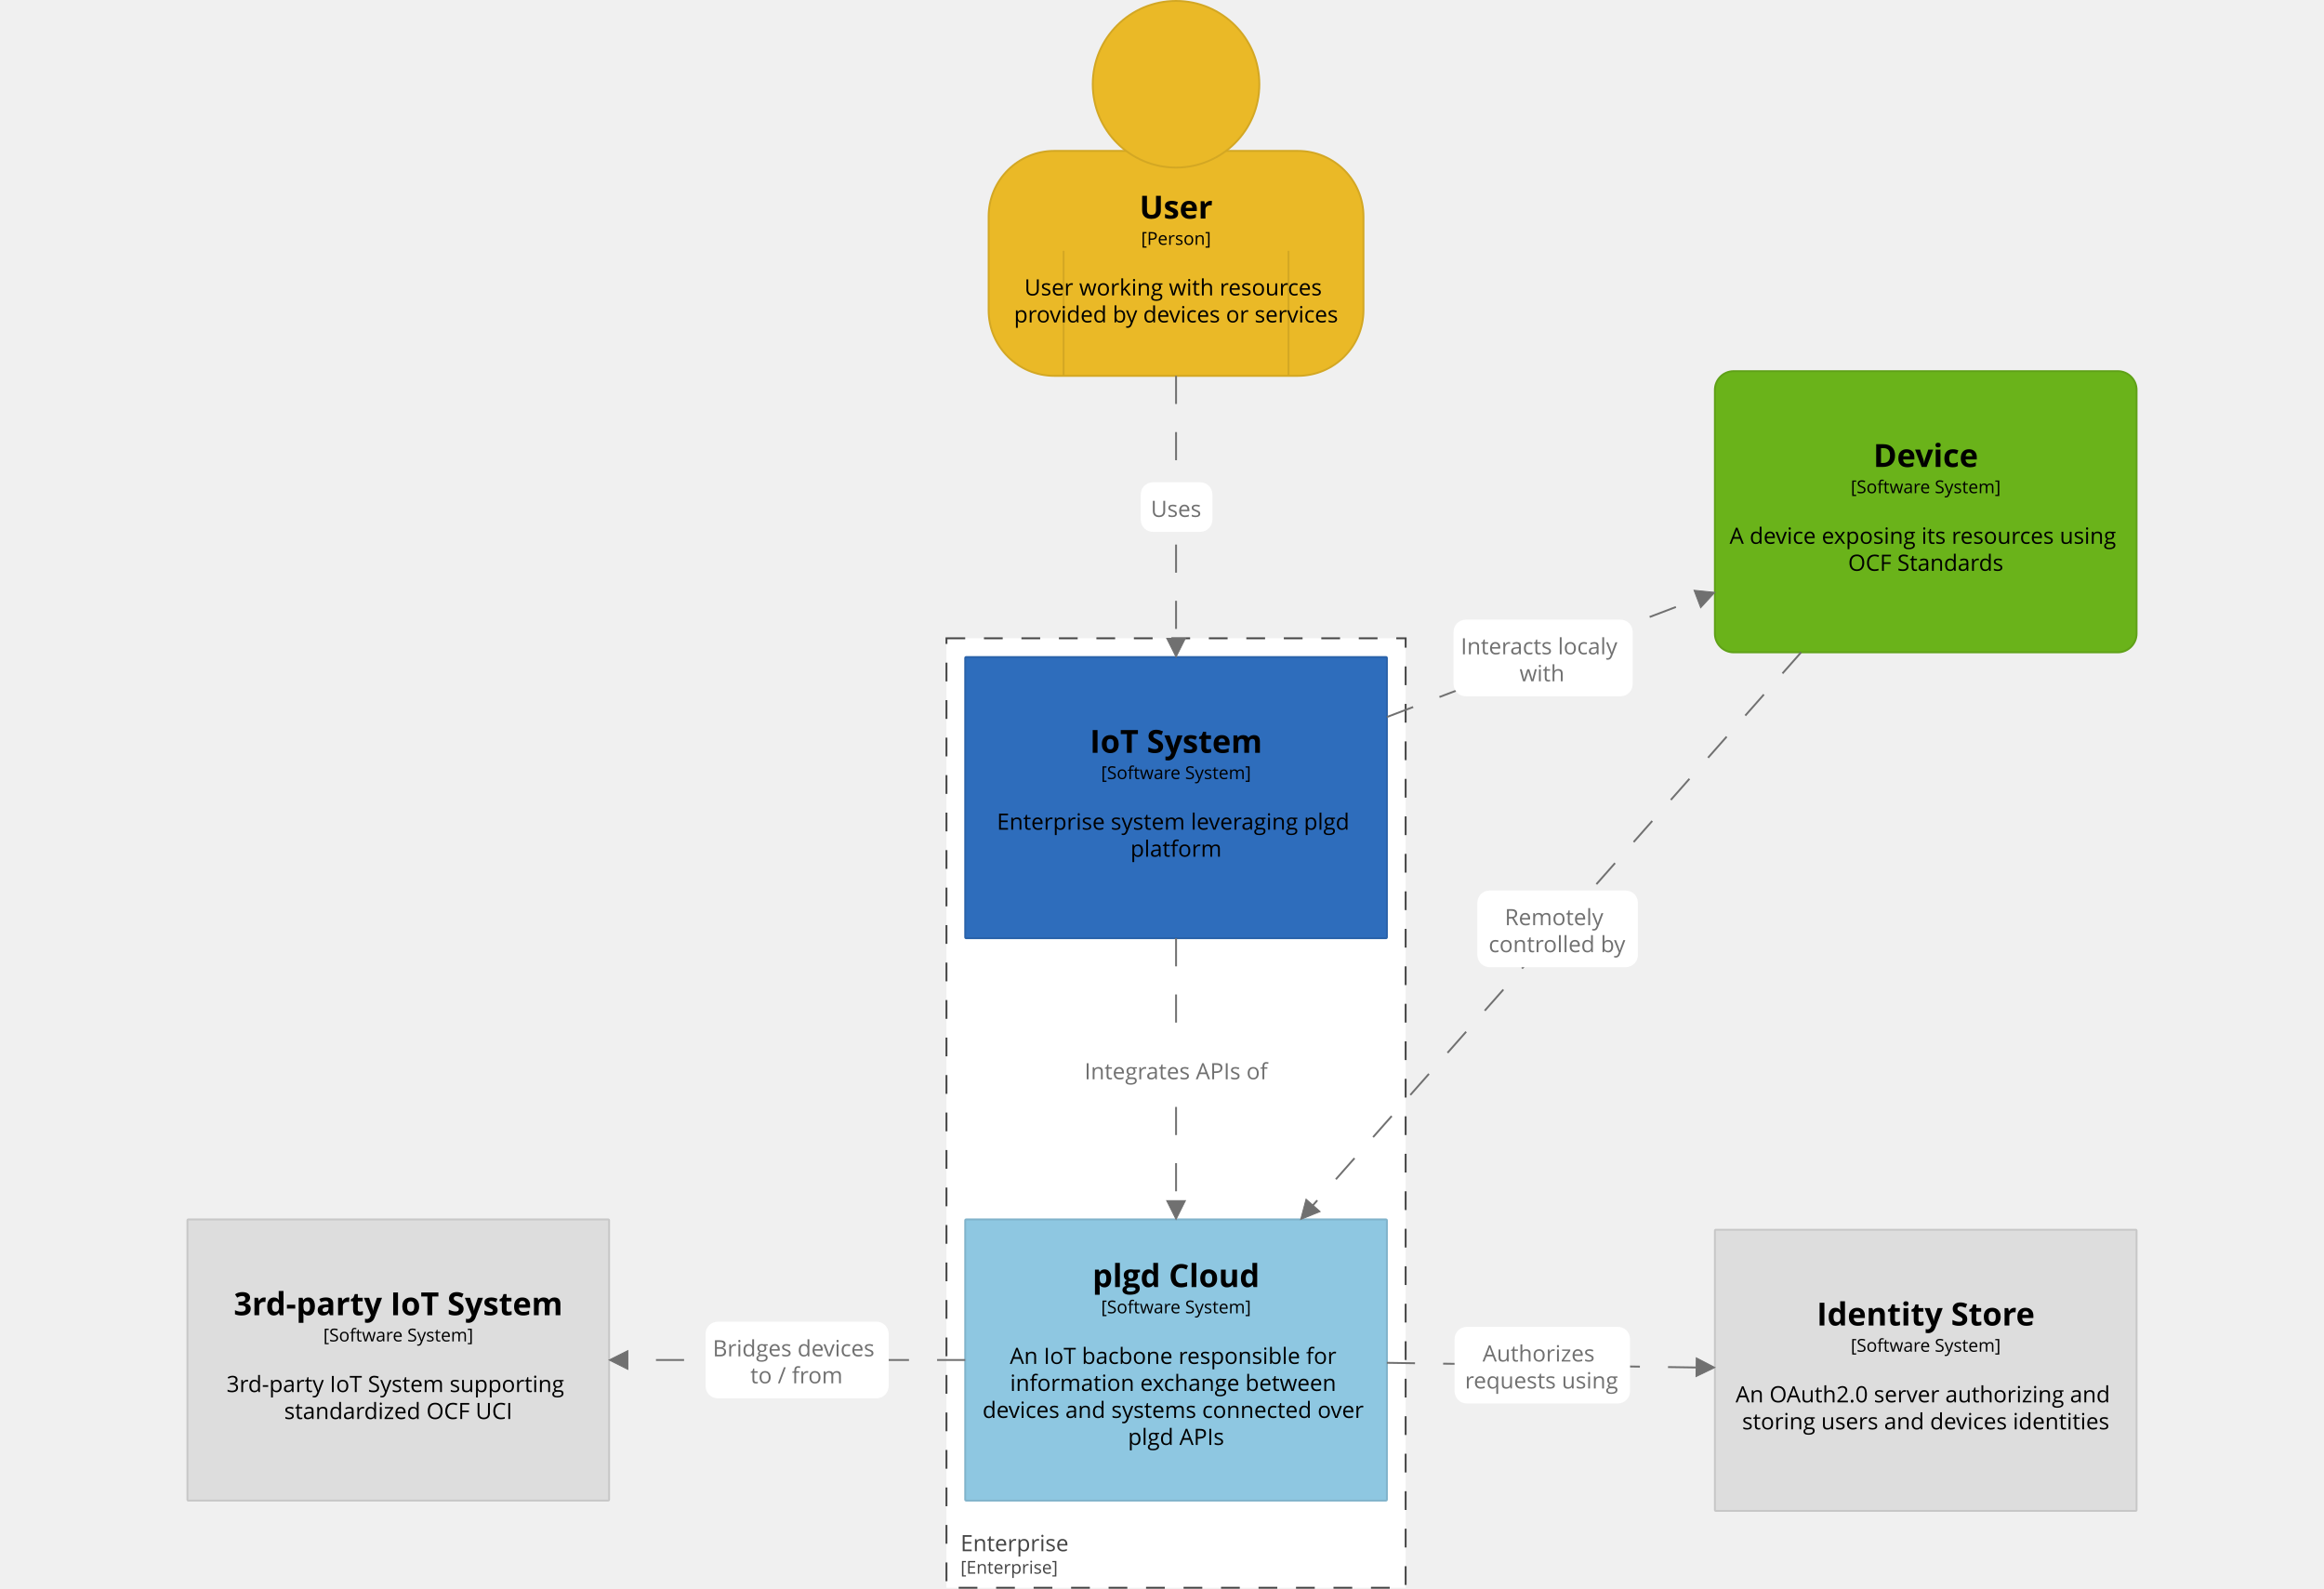
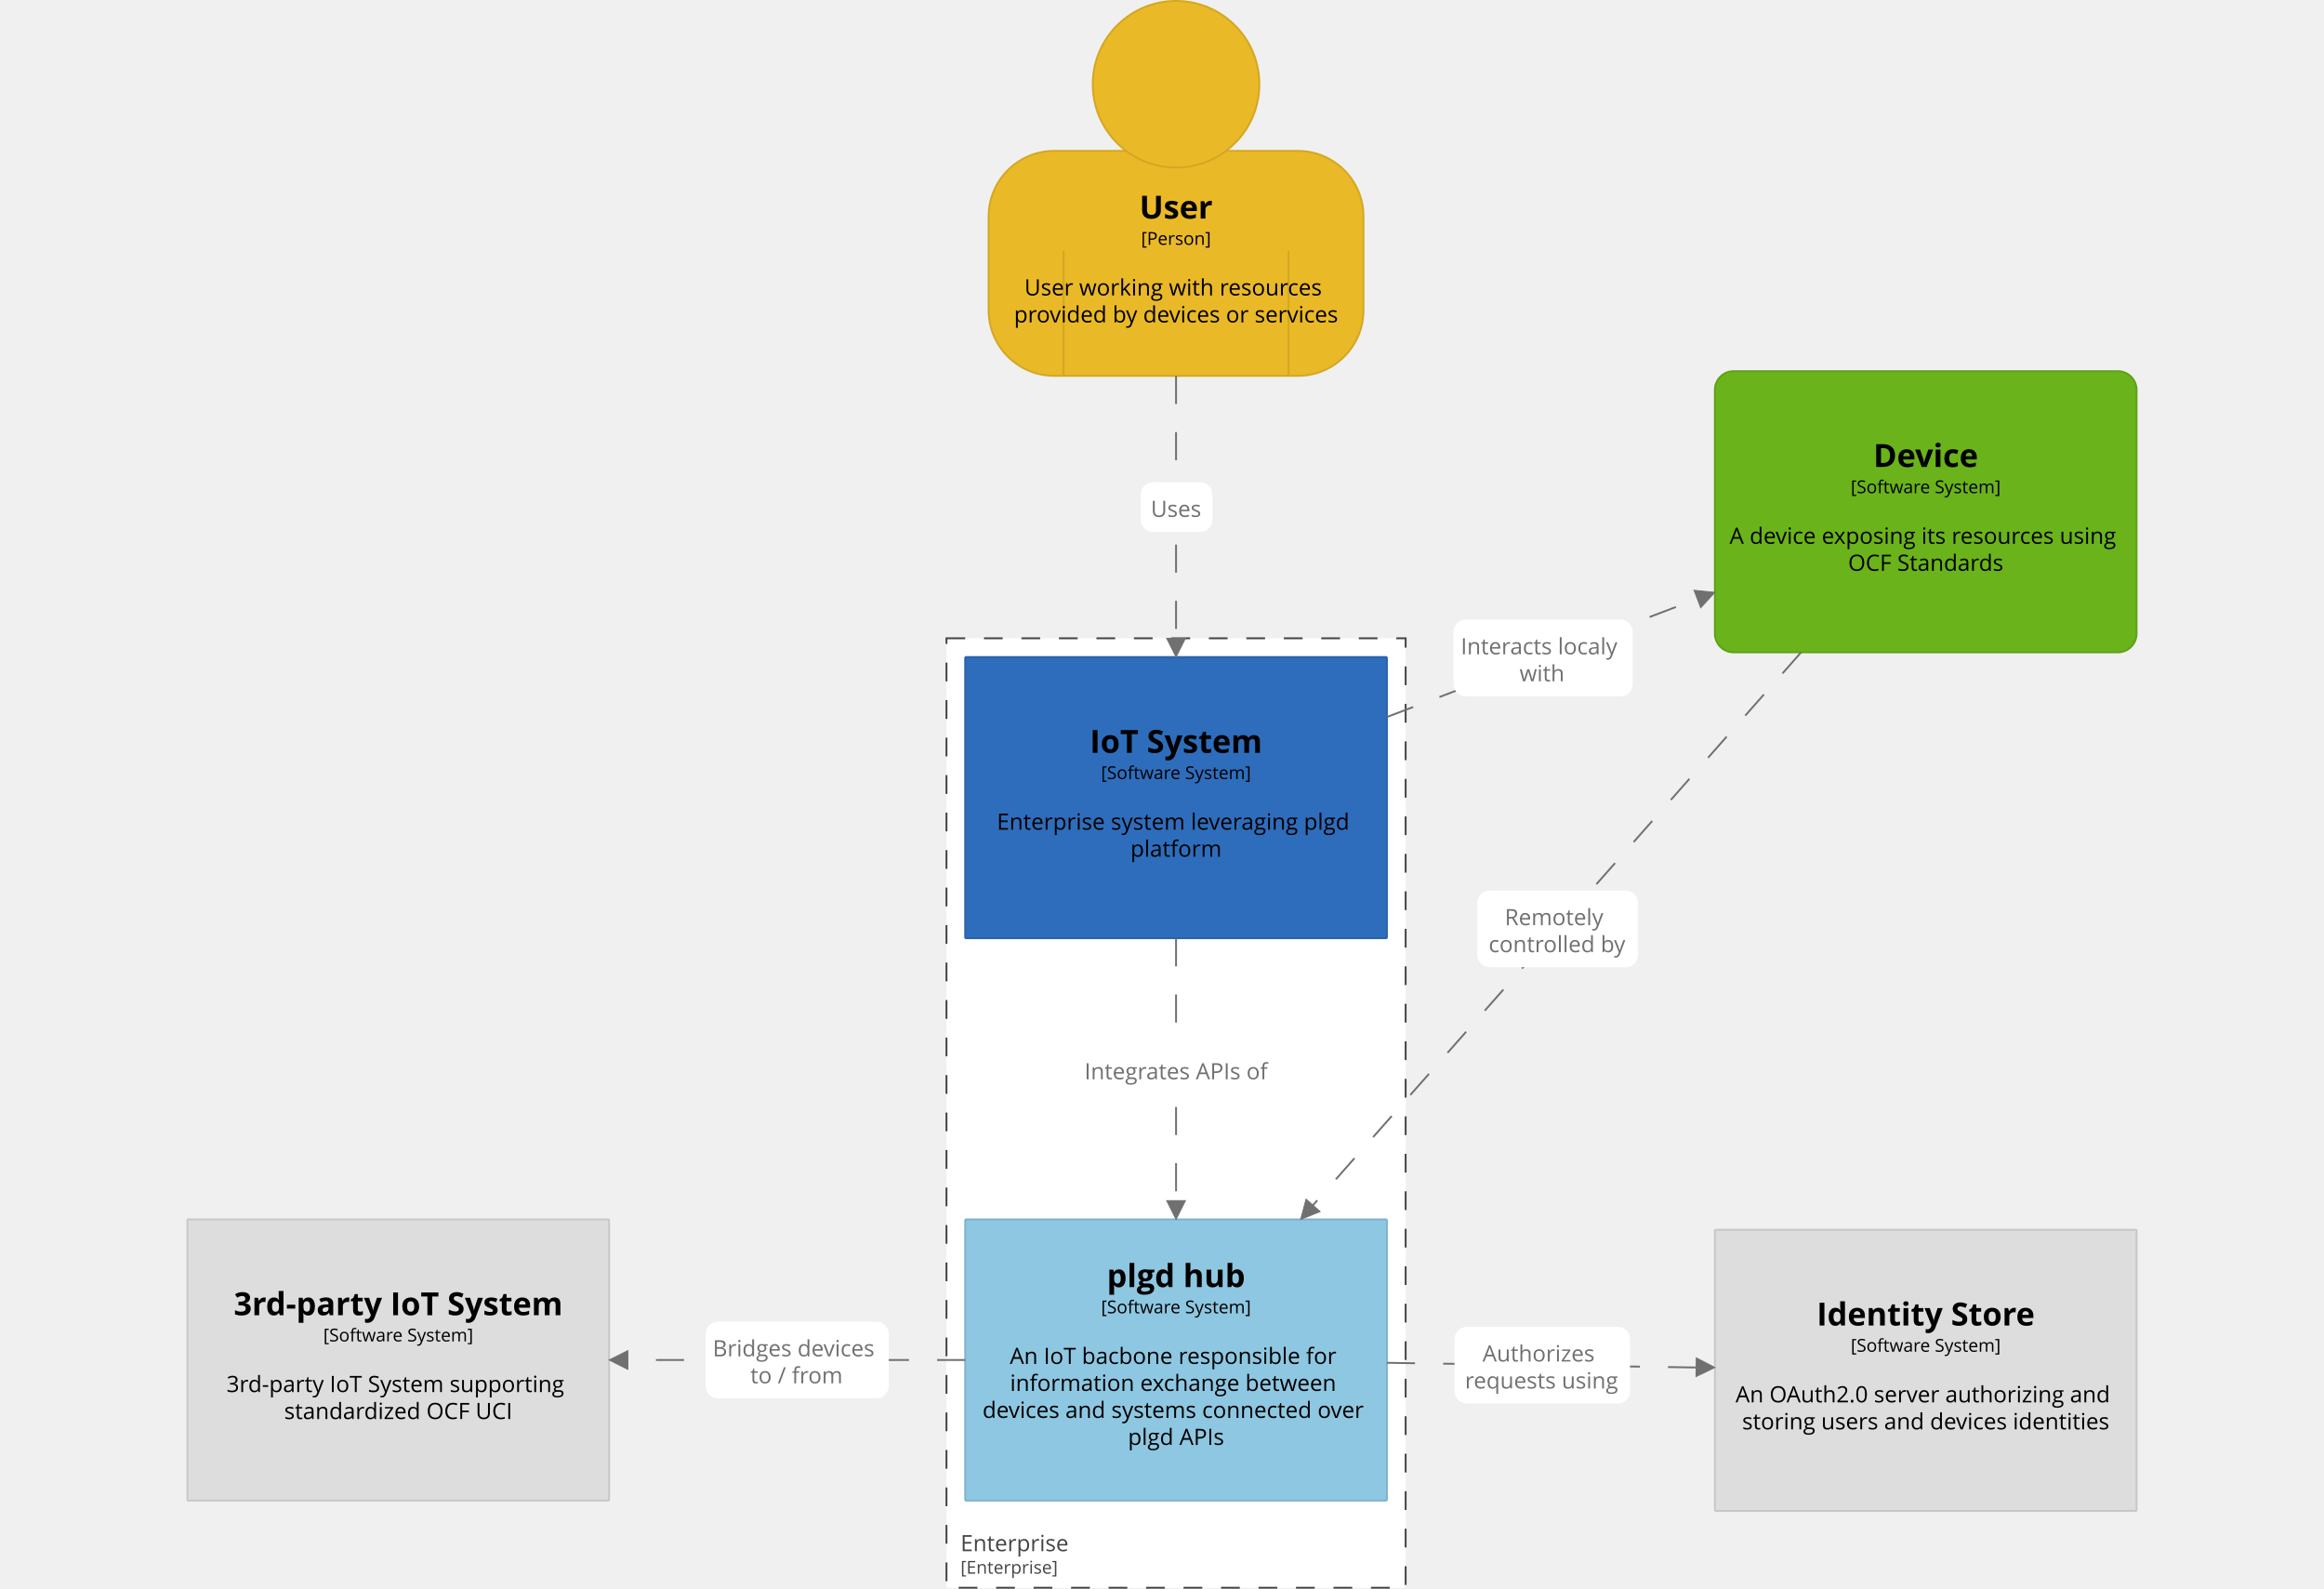
<svg xmlns="http://www.w3.org/2000/svg" viewBox="0 0 2480 1695">
  <g transform="translate(1010 681)">
    <rect width="490" height="1013" rx="0" ry="0" fill="#fff" stroke="#444" stroke-width="2" stroke-dasharray="20, 20" pointer-events="none" />
    <text font-size="24" y="974" fill="#444" x="10" pointer-events="visible" font-family="'Open Sans'" transform="translate(15)">
      <tspan dy="0em" x="0">Enterprise</tspan>
    </text>
    <text font-size="19" y="998" fill="#444" x="10" pointer-events="visible" font-family="'Open Sans'" transform="translate(15)">
      <tspan dy="0em" x="0">[Enterprise]</tspan>
    </text>
  </g>
  <g transform="translate(1030 701)">
    <rect rx="1" ry="1" stroke="#2962a9" stroke-width="2" pointer-events="visiblePainted" fill="#2e6dbc" width="450" height="300" />
    <text font-size="34" y=".8em" font-weight="bold" text-anchor="middle" pointer-events="visible" font-family="'Open Sans'" transform="translate(225 75)">
      <tspan dy="0em" x="0">IoT System</tspan>
    </text>
    <text font-size="19" y=".8em" text-anchor="middle" font-family="'Open Sans'" transform="translate(225 115)">
      <tspan dy="0em" x="0">[Software System]</tspan>
    </text>
    <text font-size="24" y=".8em" text-anchor="middle" font-family="'Open Sans'" transform="translate(225 165)">
      <tspan dy="0em" x="0">Enterprise system leveraging plgd</tspan>
      <tspan dy="1.2em" x="0">platform</tspan>
    </text>
    <image />
  </g>
  <g transform="translate(1055 1)">
    <rect y="160" width="400" height="240" rx="70" stroke="#d3a723" stroke-width="2" pointer-events="visiblePainted" fill="#eab927" />
    <circle cx="200" cy="88.889" r="88.889" stroke="#d3a723" stroke-width="2" pointer-events="visiblePainted" fill="#eab927" />
    <path stroke="#d3a723" stroke-width="2" d="M80 266.667V400M320 266.667V400" />
    <text font-size="34" y=".8em" font-weight="bold" text-anchor="middle" pointer-events="visible" font-family="'Open Sans'" transform="translate(200 205)">
      <tspan dy="0em" x="0">User</tspan>
    </text>
    <text font-size="19" y=".8em" text-anchor="middle" font-family="'Open Sans'" transform="translate(200 245)">
      <tspan dy="0em" x="0">[Person]</tspan>
    </text>
    <text font-size="24" y=".8em" text-anchor="middle" font-family="'Open Sans'" transform="translate(200 295)">
      <tspan dy="0em" x="0">User working with resources</tspan>
      <tspan dy="1.2em" x="0">provided by devices or services</tspan>
    </text>
    <image />
  </g>
  <g transform="translate(1830 396)">
    <rect rx="20" ry="20" stroke="#5fa117" stroke-width="2" pointer-events="visiblePainted" fill="#6ab31a" width="450" height="300" />
    <text font-size="34" y=".8em" font-weight="bold" text-anchor="middle" pointer-events="visible" font-family="'Open Sans'" transform="translate(225 75)">
      <tspan dy="0em" x="0">Device</tspan>
    </text>
    <text font-size="19" y=".8em" text-anchor="middle" font-family="'Open Sans'" transform="translate(225 115)">
      <tspan dy="0em" x="0">[Software System]</tspan>
    </text>
    <text font-size="24" y=".8em" text-anchor="middle" font-family="'Open Sans'" transform="translate(225 165)">
      <tspan dy="0em" x="0">A device exposing its resources using</tspan>
      <tspan dy="1.2em" x="0">OCF Standards</tspan>
    </text>
    <image />
  </g>
  <g transform="translate(1830 1312)">
    <rect rx="1" ry="1" stroke="#c7c7c7" stroke-width="2" pointer-events="visiblePainted" fill="#ddd" width="450" height="300" />
    <text font-size="34" y=".8em" font-weight="bold" text-anchor="middle" pointer-events="visible" font-family="'Open Sans'" transform="translate(225 75)">
      <tspan dy="0em" x="0">Identity Store</tspan>
    </text>
    <text font-size="19" y=".8em" text-anchor="middle" font-family="'Open Sans'" transform="translate(225 115)">
      <tspan dy="0em" x="0">[Software System]</tspan>
    </text>
    <text font-size="24" y=".8em" text-anchor="middle" font-family="'Open Sans'" transform="translate(225 165)">
      <tspan dy="0em" x="0">An OAuth2.0 server authorizing and</tspan>
      <tspan dy="1.2em" x="0">storing users and devices identities</tspan>
    </text>
    <image />
  </g>
  <g transform="translate(1030 1301)">
    <rect rx="1" ry="1" stroke="#80b3cb" stroke-width="2" pointer-events="visiblePainted" fill="#8ec7e1" width="450" height="300" />
    <text font-size="34" y=".8em" font-weight="bold" text-anchor="middle" pointer-events="visible" font-family="'Open Sans'" transform="translate(225 45)">
-       <tspan dy="0em" x="0">plgd Cloud</tspan>
+       <tspan dy="0em" x="0">plgd hub</tspan>
    </text>
    <text font-size="19" y=".8em" text-anchor="middle" font-family="'Open Sans'" transform="translate(225 85)">
      <tspan dy="0em" x="0">[Software System]</tspan>
    </text>
    <text font-size="24" y=".8em" text-anchor="middle" font-family="'Open Sans'" transform="translate(225 135)">
      <tspan dy="0em" x="0">An IoT bacbone responsible for</tspan>
      <tspan dy="1.2em" x="0">information exchange between</tspan>
      <tspan dy="1.2em" x="0">devices and systems connected over</tspan>
      <tspan dy="1.2em" x="0">plgd APIs</tspan>
    </text>
    <image />
  </g>
  <g transform="translate(200 1301)">
    <rect rx="1" ry="1" stroke="#c7c7c7" stroke-width="2" pointer-events="visiblePainted" fill="#ddd" width="450" height="300" />
    <text font-size="34" y=".8em" font-weight="bold" text-anchor="middle" pointer-events="visible" font-family="'Open Sans'" transform="translate(225 75)">
      <tspan dy="0em" x="0">3rd-party IoT System</tspan>
    </text>
    <text font-size="19" y=".8em" text-anchor="middle" font-family="'Open Sans'" transform="translate(225 115)">
      <tspan dy="0em" x="0">[Software System]</tspan>
    </text>
    <text font-size="24" y=".8em" text-anchor="middle" font-family="'Open Sans'" transform="translate(225 165)">
      <tspan dy="0em" x="0">3rd-party IoT System supporting</tspan>
      <tspan dy="1.2em" x="0">standardized OCF UCI</tspan>
    </text>
    <image />
  </g>
  <g transform="translate(-160 -204)">
    <path stroke="#707070" stroke-width="2" stroke-dasharray="30, 30" fill="none" d="M1415 1205v280" />
    <path fill="#707070" stroke="#707070" d="M1405 1485l10 20 10-20z" />
    <path fill="none" d="M1415 1205v280" />
    <g cursor="move">
      <g transform="translate(1415 1345)" pointer-events="none">
        <rect fill="#fff" rx="3" ry="3" stroke="#fff" stroke-width="20" width="200.6" height="33" transform="translate(-98.6 -16.5)" />
        <text font-size="24" y=".8em" text-anchor="middle" fill="#707070" font-family="'Open Sans'" transform="translate(0 -8.7)">
          <tspan dy="0em" x="0">Integrates APIs of</tspan>
        </text>
      </g>
    </g>
  </g>
  <g transform="translate(-160 -204)">
    <path stroke="#707070" stroke-width="2" stroke-dasharray="30, 30" fill="none" d="M1190 1655H830" />
    <path fill="#707070" stroke="#707070" d="M830 1645l-20 10 20 10z" />
    <path fill="none" d="M1190 1655H830" />
    <g cursor="move">
      <g transform="translate(1010 1655)" pointer-events="none">
        <rect fill="#fff" rx="3" ry="3" stroke="#fff" stroke-width="20" width="175.45" height="61.8" transform="translate(-87.1 -30.9)" />
        <text font-size="24" y=".8em" text-anchor="middle" fill="#707070" font-family="'Open Sans'" transform="translate(0 -23.1)">
          <tspan dy="0em" x="0">Bridges devices</tspan>
          <tspan dy="1.2em" x="0">to / from</tspan>
        </text>
      </g>
    </g>
  </g>
  <g transform="translate(-160 -204)">
    <path stroke="#707070" stroke-width="2" stroke-dasharray="30, 30" fill="none" d="M1640 1658l330 5" />
    <path fill="#707070" stroke="#707070" d="M1969.859 1672.713l20.141-9.713-19.855-10.285z" />
    <path fill="none" d="M1640 1658l330 5" />
    <g cursor="move">
      <g transform="translate(1805 1660.5)" pointer-events="none">
        <rect fill="#fff" rx="3" ry="3" stroke="#fff" stroke-width="20" width="167.25" height="61.8" transform="translate(-82.8 -30.9)" />
        <text font-size="24" y=".8em" text-anchor="middle" fill="#707070" font-family="'Open Sans'" transform="translate(0 -23.1)">
          <tspan dy="0em" x="0">Authorizes</tspan>
          <tspan dy="1.2em" x="0">requests using</tspan>
        </text>
      </g>
    </g>
  </g>
  <g transform="translate(-160 -204)">
    <path stroke="#707070" stroke-width="2" stroke-dasharray="30, 30" fill="none" d="M1640 969l331-126" />
    <path fill="#707070" stroke="#707070" d="M1974.857 852.452l15.143-16.452-22.248-2.243z" />
    <path fill="none" d="M1640 969l331-126" />
    <g cursor="move">
      <g transform="translate(1805.5 906)" pointer-events="none">
        <rect fill="#fff" rx="3" ry="3" stroke="#fff" stroke-width="20" width="171.2" height="61.8" transform="translate(-84.4 -30.9)" />
        <text font-size="24" y=".8em" text-anchor="middle" fill="#707070" font-family="'Open Sans'" transform="translate(0 -23.1)">
          <tspan dy="0em" x="0">Interacts localy</tspan>
          <tspan dy="1.2em" x="0">with</tspan>
        </text>
      </g>
    </g>
  </g>
  <g transform="translate(-160 -204)">
    <path stroke="#707070" stroke-width="2" stroke-dasharray="30, 30" fill="none" d="M2082 900l-521 590" />
    <path fill="#707070" stroke="#707070" d="M1553.738 1483.388l-5.738 21.612 20.732-8.377z" />
    <path fill="none" d="M2082 900l-521 590" />
    <g cursor="move">
      <g transform="translate(1821.5 1195)" pointer-events="none">
        <rect fill="#fff" rx="3" ry="3" stroke="#fff" stroke-width="20" width="151.35" height="61.8" transform="translate(-75 -30.9)" />
        <text font-size="24" y=".8em" text-anchor="middle" fill="#707070" font-family="'Open Sans'" transform="translate(0 -23.1)">
          <tspan dy="0em" x="0">Remotely</tspan>
          <tspan dy="1.2em" x="0">controlled by</tspan>
        </text>
      </g>
    </g>
  </g>
  <g transform="translate(-160 -204)">
    <path stroke="#707070" stroke-width="2" stroke-dasharray="30, 30" fill="none" d="M1415 605v280" />
    <path fill="#707070" stroke="#707070" d="M1405 885l10 20 10-20z" />
    <path fill="none" d="M1415 605v280" />
    <g cursor="move">
      <g transform="translate(1415 745)" pointer-events="none">
        <rect fill="#fff" rx="3" ry="3" stroke="#fff" stroke-width="20" width="56.5" height="33" transform="translate(-27.7 -16.5)" />
        <text font-size="24" y=".8em" text-anchor="middle" fill="#707070" font-family="'Open Sans'" transform="translate(0 -8.7)">
          <tspan dy="0em" x="0">Uses</tspan>
        </text>
      </g>
    </g>
  </g>
</svg>
